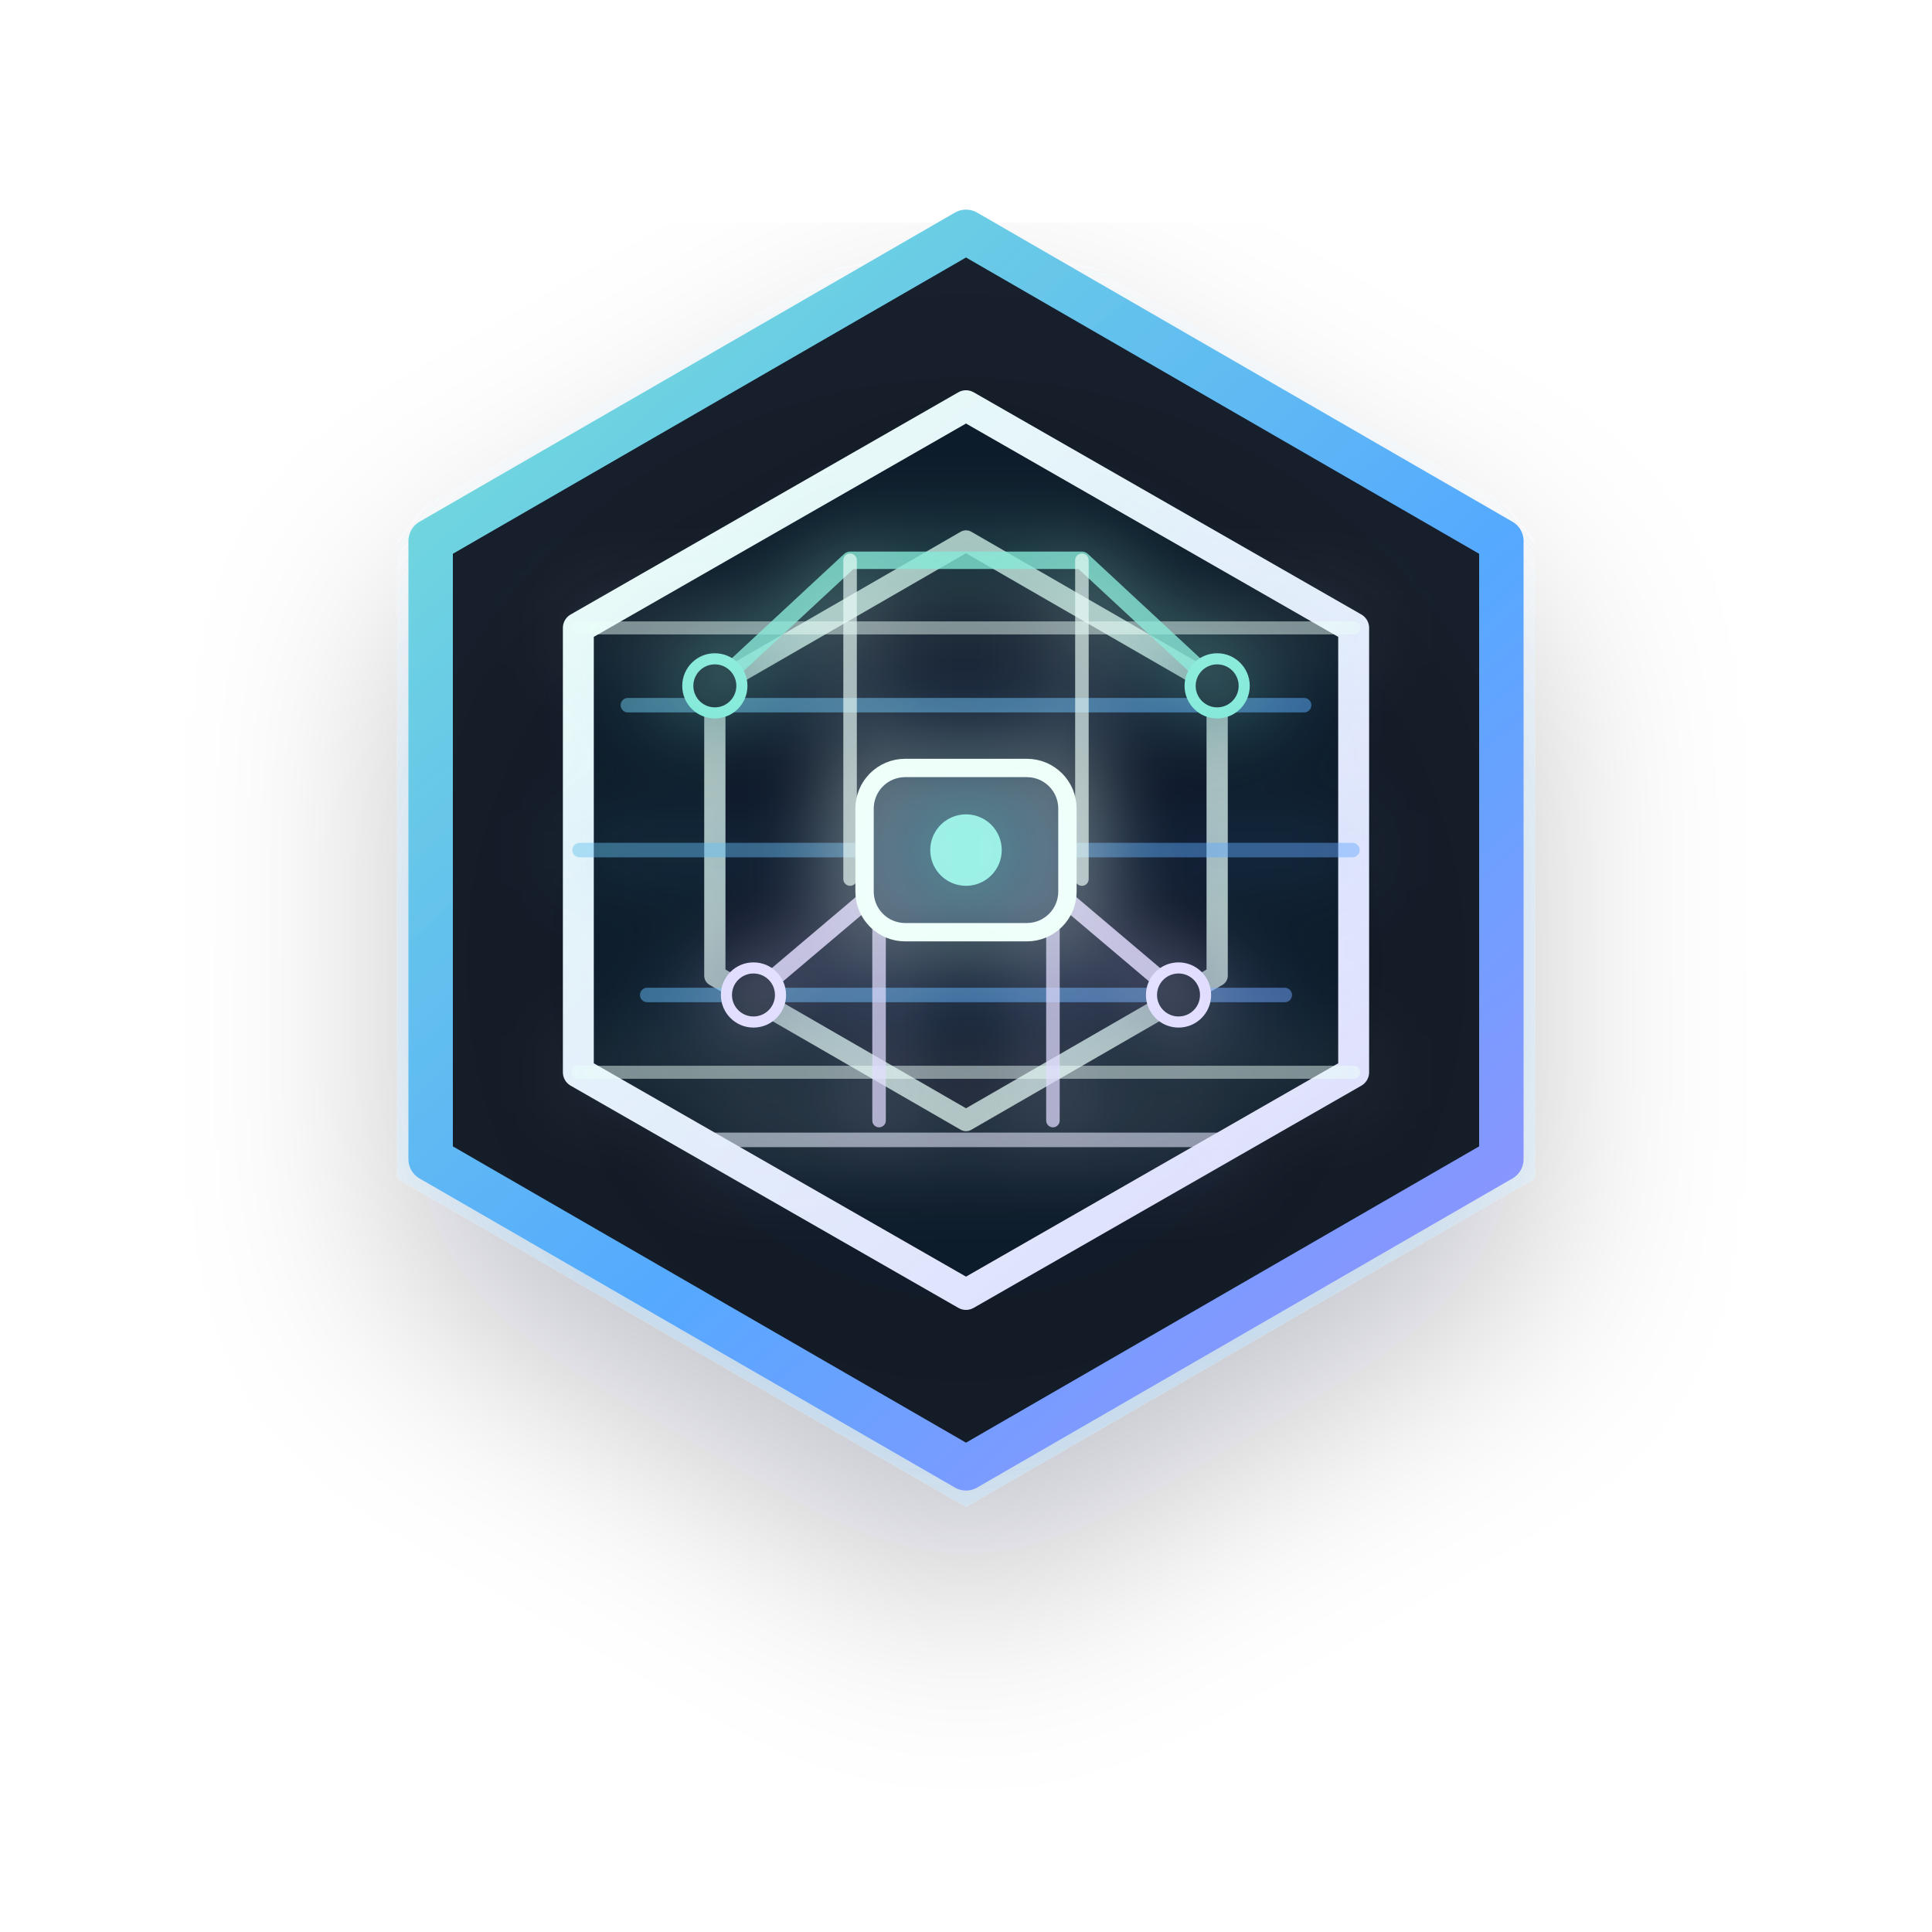
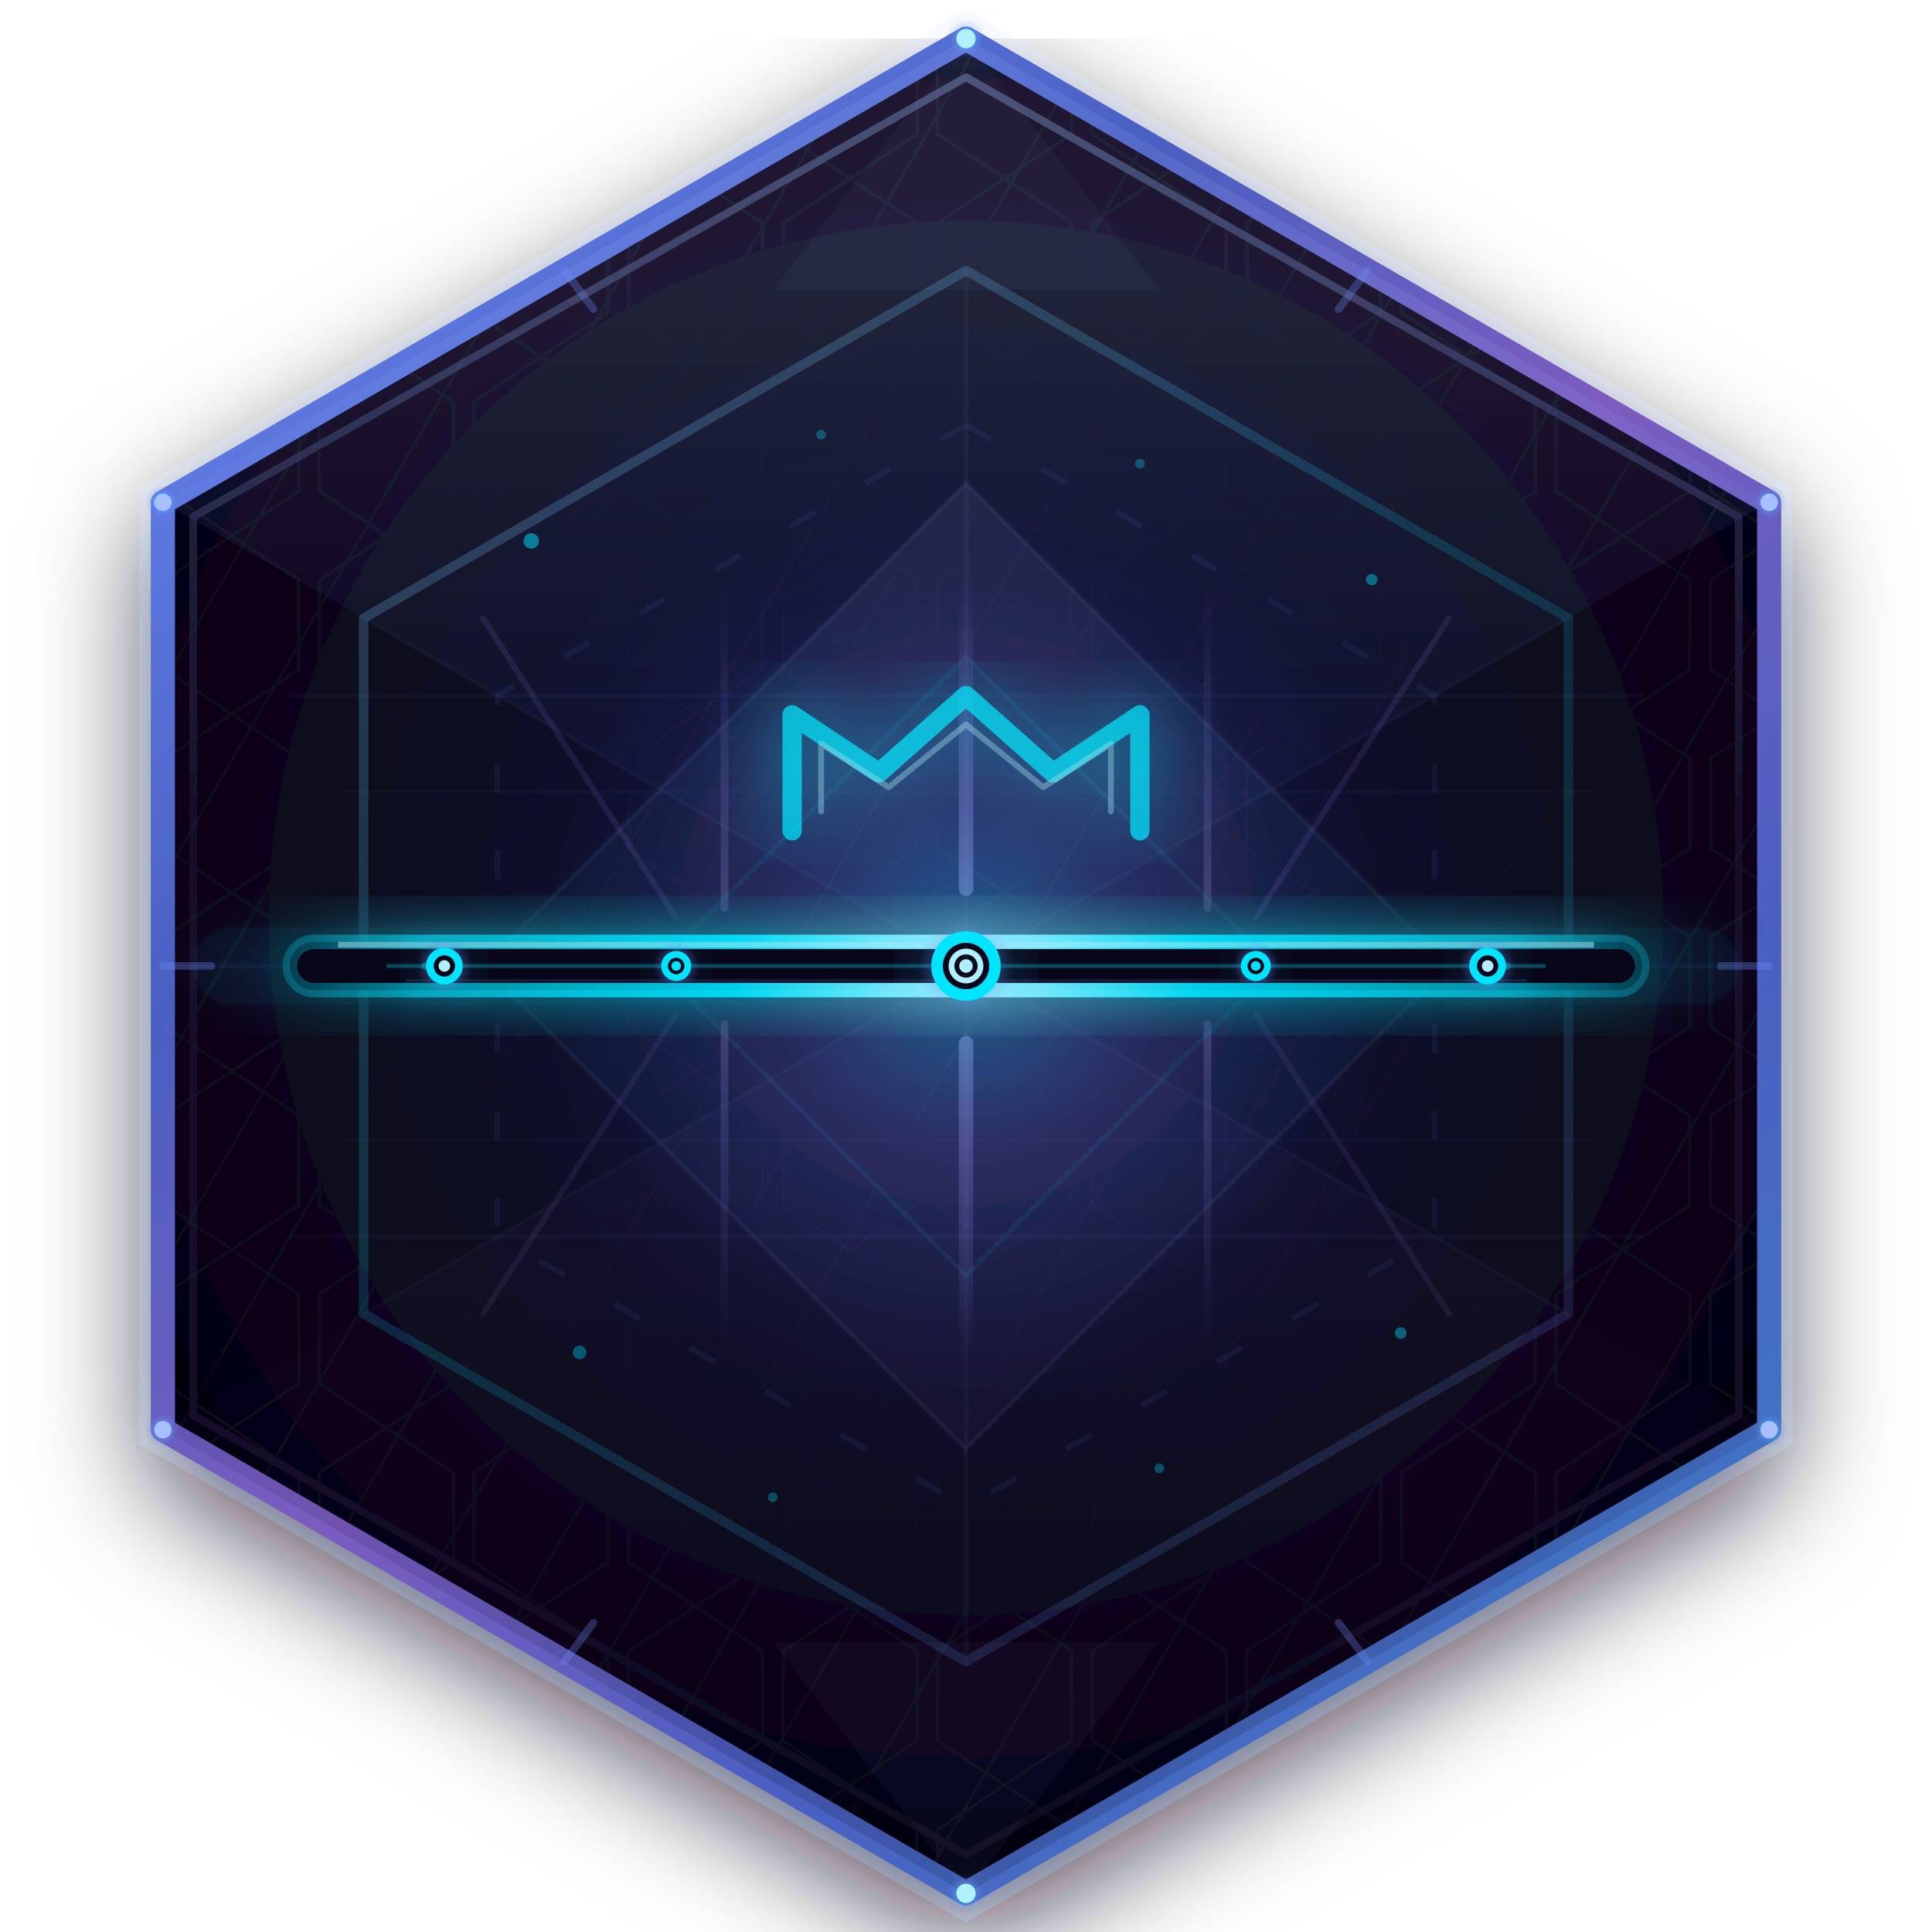
- <svg xmlns="http://www.w3.org/2000/svg" width="200" height="200" viewBox="0 0 200 200" fill="none" role="img" aria-labelledby="title desc">
+ <svg xmlns="http://www.w3.org/2000/svg" width="200" height="200" viewBox="0 0 200 200" fill="none" role="img" aria-labelledby="mzTitle mzDesc">
  <defs>
-     <linearGradient id="mzShell" x1="32" y1="24" x2="168" y2="176" gradientUnits="userSpaceOnUse">
-       <stop offset="0" stop-color="#7AE6D2" />
-       <stop offset="0.52" stop-color="#55A9FF" />
-       <stop offset="1" stop-color="#B983FF" />
-     </linearGradient>
-     <linearGradient id="mzTrace" x1="54" y1="46" x2="146" y2="154" gradientUnits="userSpaceOnUse">
-       <stop offset="0" stop-color="#E9FFF8" />
-       <stop offset="1" stop-color="#DCD7FF" />
-     </linearGradient>
-     <radialGradient id="mzAura" cx="0" cy="0" r="1" gradientUnits="userSpaceOnUse" gradientTransform="translate(100 100) rotate(90) scale(74)">
-       <stop offset="0" stop-color="#8BCBFF" stop-opacity="0.7" />
-       <stop offset="1" stop-color="#8BCBFF" stop-opacity="0" />
+     <clipPath id="mzClip">
+       <path id="mzHexPath" d="M100 4 L183.14 52 L183.14 148 L100 196 L16.86 148 L16.86 52 Z" />
+     </clipPath>
+     <radialGradient id="mzBgRadial" cx="100" cy="95" r="110" gradientUnits="userSpaceOnUse">
+       <stop offset="0" stop-color="#1a1040" />
+       <stop offset="0.35" stop-color="#0f0a2a" />
+       <stop offset="0.7" stop-color="#080618" />
+       <stop offset="1" stop-color="#03020a" />
    </radialGradient>
-     <filter id="mzShadow" x="14" y="12" width="172" height="178" filterUnits="userSpaceOnUse" color-interpolation-filters="sRGB">
-       <feDropShadow dx="0" dy="11" stdDeviation="11" flood-color="#0B1220" flood-opacity="0.24" />
-     </filter>
-     <filter id="mzBloom" x="38" y="38" width="124" height="124" filterUnits="userSpaceOnUse" color-interpolation-filters="sRGB">
-       <feGaussianBlur stdDeviation="4.2" result="blur" />
+     <linearGradient id="mzShellGrad" x1="16" y1="4" x2="184" y2="196" gradientUnits="userSpaceOnUse">
+       <stop offset="0" stop-color="#6e8efb" />
+       <stop offset="0.3" stop-color="#4a5fc1" />
+       <stop offset="0.5" stop-color="#7c5cbf" />
+       <stop offset="0.7" stop-color="#4a5fc1" />
+       <stop offset="1" stop-color="#3b82c4" />
+     </linearGradient>
+     <linearGradient id="mzShellHighlight" x1="100" y1="4" x2="100" y2="196" gradientUnits="userSpaceOnUse">
+       <stop offset="0" stop-color="#a8c0ff" stop-opacity="0.7" />
+       <stop offset="0.45" stop-color="#7c5cbf" stop-opacity="0.2" />
+       <stop offset="1" stop-color="#1a0a3a" stop-opacity="0.6" />
+     </linearGradient>
+     <linearGradient id="mzFacetTop" x1="100" y1="30" x2="100" y2="100" gradientUnits="userSpaceOnUse">
+       <stop offset="0" stop-color="#a8c0ff" stop-opacity="0.12" />
+       <stop offset="0.5" stop-color="#6e8efb" stop-opacity="0.06" />
+       <stop offset="1" stop-color="#4a5fc1" stop-opacity="0.02" />
+     </linearGradient>
+     <linearGradient id="mzFacetBot" x1="100" y1="100" x2="100" y2="180" gradientUnits="userSpaceOnUse">
+       <stop offset="0" stop-color="#7c5cbf" stop-opacity="0.04" />
+       <stop offset="0.6" stop-color="#1a0a3a" stop-opacity="0.1" />
+       <stop offset="1" stop-color="#0a0520" stop-opacity="0.15" />
+     </linearGradient>
+     <radialGradient id="mzCoreGlow" cx="100" cy="100" r="45" gradientUnits="userSpaceOnUse">
+       <stop offset="0" stop-color="#00e5ff" stop-opacity="0.25" />
+       <stop offset="0.4" stop-color="#6e8efb" stop-opacity="0.1" />
+       <stop offset="1" stop-color="#4a5fc1" stop-opacity="0" />
+     </radialGradient>
+     <linearGradient id="mzEnergyBand" x1="20" y1="100" x2="180" y2="100" gradientUnits="userSpaceOnUse">
+       <stop offset="0" stop-color="#00e5ff" stop-opacity="0" />
+       <stop offset="0.15" stop-color="#00e5ff" stop-opacity="0.6" />
+       <stop offset="0.35" stop-color="#00e5ff" stop-opacity="0.9" />
+       <stop offset="0.5" stop-color="#b0f0ff" stop-opacity="1" />
+       <stop offset="0.65" stop-color="#00e5ff" stop-opacity="0.9" />
+       <stop offset="0.85" stop-color="#00e5ff" stop-opacity="0.6" />
+       <stop offset="1" stop-color="#00e5ff" stop-opacity="0" />
+     </linearGradient>
+     <linearGradient id="mzChannelUp" x1="100" y1="60" x2="100" y2="95" gradientUnits="userSpaceOnUse">
+       <stop offset="0" stop-color="#a78bfa" stop-opacity="0" />
+       <stop offset="0.5" stop-color="#a78bfa" stop-opacity="0.4" />
+       <stop offset="1" stop-color="#c4b5fd" stop-opacity="0.7" />
+     </linearGradient>
+     <linearGradient id="mzChannelDn" x1="100" y1="105" x2="100" y2="140" gradientUnits="userSpaceOnUse">
+       <stop offset="0" stop-color="#c4b5fd" stop-opacity="0.7" />
+       <stop offset="0.5" stop-color="#a78bfa" stop-opacity="0.4" />
+       <stop offset="1" stop-color="#a78bfa" stop-opacity="0" />
+     </linearGradient>
+     <radialGradient id="mzNodePulse" cx="0.5" cy="0.5" r="0.5">
+       <stop offset="0" stop-color="#00e5ff" stop-opacity="1" />
+       <stop offset="0.3" stop-color="#00e5ff" stop-opacity="0.6" />
+       <stop offset="0.7" stop-color="#6e8efb" stop-opacity="0.2" />
+       <stop offset="1" stop-color="#4a5fc1" stop-opacity="0" />
+     </radialGradient>
+     <linearGradient id="mzInnerHex" x1="50" y1="30" x2="150" y2="170" gradientUnits="userSpaceOnUse">
+       <stop offset="0" stop-color="#a8c0ff" stop-opacity="0.25" />
+       <stop offset="0.5" stop-color="#00e5ff" stop-opacity="0.15" />
+       <stop offset="1" stop-color="#7c5cbf" stop-opacity="0.2" />
+     </linearGradient>
+     <linearGradient id="mzDiamondGrad" x1="100" y1="60" x2="100" y2="140" gradientUnits="userSpaceOnUse">
+       <stop offset="0" stop-color="#a8c0ff" stop-opacity="0.08" />
+       <stop offset="0.5" stop-color="#00e5ff" stop-opacity="0.04" />
+       <stop offset="1" stop-color="#7c5cbf" stop-opacity="0.06" />
+     </linearGradient>
+     <linearGradient id="mzTraceGrad" x1="0" y1="0" x2="1" y2="0">
+       <stop offset="0" stop-color="#00e5ff" stop-opacity="0" />
+       <stop offset="0.3" stop-color="#00e5ff" stop-opacity="0.5" />
+       <stop offset="0.7" stop-color="#00e5ff" stop-opacity="0.5" />
+       <stop offset="1" stop-color="#00e5ff" stop-opacity="0" />
+     </linearGradient>
+     <filter id="mzDropShadow" x="-15%" y="-10%" width="130%" height="130%" color-interpolation-filters="sRGB">
+       <feDropShadow dx="0" dy="4" stdDeviation="6" flood-color="#0a0520" flood-opacity="0.7" />
+     </filter>
+     <filter id="mzBloom" x="-25%" y="-25%" width="150%" height="150%" color-interpolation-filters="sRGB">
+       <feGaussianBlur in="SourceGraphic" stdDeviation="4" result="blur" />
      <feBlend in="SourceGraphic" in2="blur" mode="screen" />
    </filter>
+     <filter id="mzIntenseGlow" x="-40%" y="-40%" width="180%" height="180%" color-interpolation-filters="sRGB">
+       <feGaussianBlur in="SourceGraphic" stdDeviation="6" result="glow1" />
+       <feGaussianBlur in="SourceGraphic" stdDeviation="2" result="glow2" />
+       <feMerge>
+         <feMergeNode in="glow1" />
+         <feMergeNode in="glow2" />
+         <feMergeNode in="SourceGraphic" />
+       </feMerge>
+     </filter>
+     <filter id="mzAmbientGlow" x="-30%" y="-30%" width="160%" height="160%" color-interpolation-filters="sRGB">
+       <feGaussianBlur stdDeviation="8" result="glow" />
+       <feBlend in="SourceGraphic" in2="glow" mode="screen" />
+     </filter>
+     <filter id="mzNoise" x="0%" y="0%" width="100%" height="100%" color-interpolation-filters="sRGB">
+       <feTurbulence type="fractalNoise" baseFrequency="0.65" numOctaves="3" stitchTiles="stitch" result="noise" />
+       <feColorMatrix in="noise" type="saturate" values="0" result="desaturated" />
+       <feBlend in="SourceGraphic" in2="desaturated" mode="overlay" />
+     </filter>
+     <filter id="mzBevel" x="-2%" y="-2%" width="104%" height="104%" color-interpolation-filters="sRGB">
+       <feGaussianBlur in="SourceAlpha" stdDeviation="1.2" result="alpha" />
+       <feOffset in="alpha" dx="0" dy="1.5" result="topLight" />
+       <feOffset in="alpha" dx="0" dy="-1" result="botShadow" />
+       <feComposite in="SourceGraphic" in2="topLight" operator="over" />
+     </filter>
+     <pattern id="mzCrystalPattern" x="0" y="0" width="20" height="20" patternUnits="userSpaceOnUse" patternTransform="rotate(30)">
+       <line x1="0" y1="0" x2="0" y2="20" stroke="#a8c0ff" stroke-opacity="0.03" stroke-width="0.5" />
+       <line x1="10" y1="0" x2="10" y2="20" stroke="#6e8efb" stroke-opacity="0.02" stroke-width="0.3" />
+     </pattern>
+     <pattern id="mzHexPattern" x="0" y="0" width="16" height="18.48" patternUnits="userSpaceOnUse">
+       <path d="M8 0 L14.93 4.62 L14.93 13.86 L8 18.48 L1.07 13.86 L1.07 4.62 Z" fill="none" stroke="#6e8efb" stroke-opacity="0.025" stroke-width="0.3" />
+     </pattern>
  </defs>
-   <g filter="url(#mzShadow)">
-     <path d="M100 20L158.89 54V122L100 156L41.11 122V54L100 20Z" fill="url(#mzAura)" />
-     <path d="M100 24L155.42 56V120L100 152L44.58 120V56L100 24Z" fill="#0D1621" fill-opacity="0.95" stroke="url(#mzShell)" stroke-width="4.6" stroke-linejoin="round" />
-     <path d="M100 42L140.13 65V111L100 134L59.87 111V65L100 42Z" fill="#111B29" stroke="url(#mzTrace)" stroke-width="3.2" stroke-linejoin="round" />
-     <path d="M100 56L126 71V101L100 116L74 101V71L100 56Z" fill="#101927" stroke="#E6FFF8" stroke-opacity="0.72" stroke-width="2.2" stroke-linejoin="round" />
-   </g>
-   <g filter="url(#mzBloom)" stroke-linecap="round" stroke-linejoin="round">
-     <path d="M65 73H135" stroke="url(#mzShell)" stroke-opacity="0.5" stroke-width="1.5" />
-     <path d="M60 88H140" stroke="url(#mzShell)" stroke-opacity="0.45" stroke-width="1.5" />
-     <path d="M67 103H133" stroke="url(#mzShell)" stroke-opacity="0.5" stroke-width="1.5" />
-     <path d="M73 118H127" stroke="url(#mzTrace)" stroke-opacity="0.58" stroke-width="1.5" />
-     <path d="M59.87 65L140.13 65" stroke="#E9FFF8" stroke-opacity="0.48" stroke-width="1.35" />
-     <path d="M59.87 111L140.13 111" stroke="#E9FFF8" stroke-opacity="0.48" stroke-width="1.35" />
-     <path d="M74 71L88 58H112L126 71" stroke="#7AE6D2" stroke-opacity="0.78" stroke-width="1.8" />
-     <path d="M78 103L91 92H109L122 103" stroke="#DCD7FF" stroke-opacity="0.82" stroke-width="1.8" />
-     <path d="M88 58V91" stroke="#E9FFF8" stroke-opacity="0.66" stroke-width="1.4" />
-     <path d="M112 58V91" stroke="#E9FFF8" stroke-opacity="0.66" stroke-width="1.4" />
-     <path d="M91 92V116" stroke="#DCD7FF" stroke-opacity="0.72" stroke-width="1.4" />
-     <path d="M109 92V116" stroke="#DCD7FF" stroke-opacity="0.72" stroke-width="1.4" />
-     <rect x="89.5" y="79.5" width="21" height="17" rx="4.2" fill="#162436" stroke="#E9FFF8" stroke-width="1.9" />
-     <circle cx="100" cy="88" r="3.7" fill="#7AE6D2" />
-     <circle cx="74" cy="71" r="2.8" fill="#0D1621" stroke="#7AE6D2" stroke-width="1.15" />
-     <circle cx="126" cy="71" r="2.8" fill="#0D1621" stroke="#7AE6D2" stroke-width="1.15" />
-     <circle cx="78" cy="103" r="2.8" fill="#0D1621" stroke="#DCD7FF" stroke-width="1.15" />
-     <circle cx="122" cy="103" r="2.8" fill="#0D1621" stroke="#DCD7FF" stroke-width="1.15" />
+   <g filter="url(#mzDropShadow)">
+     <path d="M100 1 L185.58 50.5 L185.58 149.5 L100 199 L14.42 149.5 L14.42 50.5 Z" fill="#6e8efb" fill-opacity="0.05" />
+     <path d="M100 4 L183.14 52 L183.14 148 L100 196 L16.86 148 L16.86 52 Z" fill="url(#mzBgRadial)" />
+     <path d="M100 4 L183.14 52 L183.14 148 L100 196 L16.86 148 L16.86 52 Z" fill="url(#mzCrystalPattern)" clip-path="url(#mzClip)" />
+     <path d="M100 4 L183.14 52 L183.14 148 L100 196 L16.86 148 L16.86 52 Z" fill="url(#mzHexPattern)" clip-path="url(#mzClip)" />
+     <path d="M100 4 L183.14 52 L183.14 148 L100 196 L16.86 148 L16.86 52 Z" fill="none" stroke="url(#mzShellGrad)" stroke-width="2.5" stroke-linejoin="round" />
+     <path d="M100 8 L180 53.5 L180 146.5 L100 192 L20 146.5 L20 53.5 Z" fill="none" stroke="url(#mzShellHighlight)" stroke-width="0.8" stroke-linejoin="round" stroke-opacity="0.5" />
+   </g>
+   <g clip-path="url(#mzClip)">
+     <path d="M100 4 L183.14 52 L100 100 L16.86 52 Z" fill="url(#mzFacetTop)" />
+     <path d="M100 100 L183.14 148 L100 196 L16.86 148 Z" fill="url(#mzFacetBot)" />
+     <line x1="16.86" y1="100" x2="183.14" y2="100" stroke="#6e8efb" stroke-opacity="0.06" stroke-width="0.5" />
+     <path d="M100 28 L162.36 64 L162.36 136 L100 172 L37.64 136 L37.64 64 Z" fill="none" stroke="url(#mzInnerHex)" stroke-width="1" stroke-linejoin="round" />
+     <path d="M100 44 L148.5 72 L148.5 128 L100 156 L51.5 128 L51.5 72 Z" fill="none" stroke="#6e8efb" stroke-opacity="0.08" stroke-width="0.6" stroke-linejoin="round" stroke-dasharray="3 6" />
+     <path d="M100 50 L150 100 L100 150 L50 100 Z" fill="url(#mzDiamondGrad)" stroke="#a8c0ff" stroke-opacity="0.06" stroke-width="0.5" />
+     <path d="M100 68 L132 100 L100 132 L68 100 Z" fill="none" stroke="#00e5ff" stroke-opacity="0.08" stroke-width="0.5" />
+     <g opacity="0.6">
+       <line x1="100" y1="44" x2="100" y2="92" stroke="url(#mzChannelUp)" stroke-width="1.5" stroke-linecap="round" />
+       <line x1="100" y1="108" x2="100" y2="156" stroke="url(#mzChannelDn)" stroke-width="1.5" stroke-linecap="round" />
+       <line x1="75" y1="54" x2="75" y2="94" stroke="url(#mzChannelUp)" stroke-width="0.8" stroke-linecap="round" opacity="0.5" />
+       <line x1="75" y1="106" x2="75" y2="146" stroke="url(#mzChannelDn)" stroke-width="0.8" stroke-linecap="round" opacity="0.5" />
+       <line x1="125" y1="54" x2="125" y2="94" stroke="url(#mzChannelUp)" stroke-width="0.8" stroke-linecap="round" opacity="0.5" />
+       <line x1="125" y1="106" x2="125" y2="146" stroke="url(#mzChannelDn)" stroke-width="0.8" stroke-linecap="round" opacity="0.5" />
+       <line x1="50" y1="64" x2="70" y2="95" stroke="#a78bfa" stroke-opacity="0.2" stroke-width="0.6" stroke-linecap="round" />
+       <line x1="150" y1="64" x2="130" y2="95" stroke="#a78bfa" stroke-opacity="0.2" stroke-width="0.6" stroke-linecap="round" />
+       <line x1="70" y1="105" x2="50" y2="136" stroke="#a78bfa" stroke-opacity="0.15" stroke-width="0.6" stroke-linecap="round" />
+       <line x1="130" y1="105" x2="150" y2="136" stroke="#a78bfa" stroke-opacity="0.15" stroke-width="0.6" stroke-linecap="round" />
+     </g>
+     <g opacity="0.4">
+       <line x1="30" y1="72" x2="170" y2="72" stroke="#6e8efb" stroke-opacity="0.12" stroke-width="0.4" />
+       <line x1="35" y1="82" x2="165" y2="82" stroke="#6e8efb" stroke-opacity="0.08" stroke-width="0.3" />
+       <line x1="35" y1="118" x2="165" y2="118" stroke="#6e8efb" stroke-opacity="0.08" stroke-width="0.3" />
+       <line x1="30" y1="128" x2="170" y2="128" stroke="#6e8efb" stroke-opacity="0.12" stroke-width="0.4" />
+     </g>
+     <circle cx="100" cy="100" r="45" fill="url(#mzCoreGlow)" filter="url(#mzAmbientGlow)" />
+     <g filter="url(#mzIntenseGlow)">
+       <rect x="20" y="96" width="160" height="8" rx="4" fill="#00e5ff" fill-opacity="0.04" />
+       <rect x="30" y="97.5" width="140" height="5" rx="2.5" fill="#080618" stroke="url(#mzEnergyBand)" stroke-width="1.5" />
+       <line x1="35" y1="97.8" x2="165" y2="97.8" stroke="#b0f0ff" stroke-opacity="0.5" stroke-width="0.6" />
+       <line x1="40" y1="100" x2="160" y2="100" stroke="#00e5ff" stroke-opacity="0.3" stroke-width="0.4" />
+       <line x1="42" y1="101.5" x2="158" y2="101.5" stroke="#6e8efb" stroke-opacity="0.15" stroke-width="0.3" />
+     </g>
+     <g>
+       <circle cx="46" cy="100" r="3" fill="url(#mzNodePulse)" filter="url(#mzBloom)" />
+       <circle cx="46" cy="100" r="1.5" fill="#080618" stroke="#00e5ff" stroke-width="0.8" />
+       <circle cx="46" cy="100" r="0.6" fill="#b0f0ff" />
+       <circle cx="70" cy="100" r="2.5" fill="url(#mzNodePulse)" filter="url(#mzBloom)" />
+       <circle cx="70" cy="100" r="1.2" fill="#080618" stroke="#00e5ff" stroke-width="0.7" />
+       <circle cx="70" cy="100" r="0.5" fill="#00e5ff" />
+       <circle cx="100" cy="100" r="5" fill="url(#mzNodePulse)" filter="url(#mzBloom)" />
+       <circle cx="100" cy="100" r="3" fill="#080618" stroke="#00e5ff" stroke-width="1.2" />
+       <circle cx="100" cy="100" r="1.5" fill="#080618" stroke="#b0f0ff" stroke-width="0.6" />
+       <circle cx="100" cy="100" r="0.7" fill="#b0f0ff" />
+       <circle cx="130" cy="100" r="2.5" fill="url(#mzNodePulse)" filter="url(#mzBloom)" />
+       <circle cx="130" cy="100" r="1.2" fill="#080618" stroke="#00e5ff" stroke-width="0.7" />
+       <circle cx="130" cy="100" r="0.5" fill="#00e5ff" />
+       <circle cx="154" cy="100" r="3" fill="url(#mzNodePulse)" filter="url(#mzBloom)" />
+       <circle cx="154" cy="100" r="1.5" fill="#080618" stroke="#00e5ff" stroke-width="0.8" />
+       <circle cx="154" cy="100" r="0.6" fill="#b0f0ff" />
+     </g>
+     <g stroke="#a8c0ff" stroke-linecap="round" opacity="0.25">
+       <line x1="100" y1="100" x2="37.64" y2="64" stroke-width="0.4" stroke-opacity="0.15" />
+       <line x1="100" y1="100" x2="162.36" y2="64" stroke-width="0.4" stroke-opacity="0.15" />
+       <line x1="100" y1="100" x2="37.64" y2="136" stroke-width="0.4" stroke-opacity="0.12" />
+       <line x1="100" y1="100" x2="162.36" y2="136" stroke-width="0.4" stroke-opacity="0.12" />
+       <line x1="100" y1="100" x2="100" y2="28" stroke-width="0.5" stroke-opacity="0.18" />
+       <line x1="100" y1="100" x2="100" y2="172" stroke-width="0.5" stroke-opacity="0.14" />
+     </g>
+     <g filter="url(#mzBloom)" opacity="0.9">
+       <path d="M82 86 L82 74 L91 80 L100 72 L109 80 L118 74 L118 86" fill="none" stroke="#00e5ff" stroke-width="2" stroke-linecap="round" stroke-linejoin="round" stroke-opacity="0.8" />
+       <path d="M85 84 L85 77 L92 81.5 L100 75 L108 81.5 L115 77 L115 84" fill="none" stroke="#b0f0ff" stroke-width="0.6" stroke-linecap="round" stroke-linejoin="round" stroke-opacity="0.4" />
+     </g>
+     <g fill="#00e5ff">
+       <circle cx="55" cy="56" r="0.8" fill-opacity="0.5" />
+       <circle cx="142" cy="60" r="0.6" fill-opacity="0.4" />
+       <circle cx="60" cy="140" r="0.7" fill-opacity="0.35" />
+       <circle cx="145" cy="138" r="0.6" fill-opacity="0.4" />
+       <circle cx="85" cy="45" r="0.5" fill-opacity="0.3" />
+       <circle cx="118" cy="48" r="0.5" fill-opacity="0.3" />
+       <circle cx="44" cy="100" r="0.4" fill-opacity="0.25" />
+       <circle cx="156" cy="100" r="0.4" fill-opacity="0.25" />
+       <circle cx="80" cy="155" r="0.5" fill-opacity="0.3" />
+       <circle cx="120" cy="152" r="0.5" fill-opacity="0.3" />
+     </g>
+     <g fill="#a8c0ff" fill-opacity="0.04">
+       <path d="M100 4 L120 30 L80 30 Z" />
+       <path d="M100 196 L120 170 L80 170 Z" />
+     </g>
+   </g>
+   <g>
+     <circle cx="100" cy="4" r="2" fill="url(#mzNodePulse)" filter="url(#mzBloom)" />
+     <circle cx="100" cy="4" r="1" fill="#b0f0ff" />
+     <circle cx="183.14" cy="52" r="1.8" fill="url(#mzNodePulse)" filter="url(#mzBloom)" />
+     <circle cx="183.14" cy="52" r="0.9" fill="#a8c0ff" />
+     <circle cx="183.14" cy="148" r="1.8" fill="url(#mzNodePulse)" filter="url(#mzBloom)" />
+     <circle cx="183.14" cy="148" r="0.9" fill="#a8c0ff" />
+     <circle cx="100" cy="196" r="2" fill="url(#mzNodePulse)" filter="url(#mzBloom)" />
+     <circle cx="100" cy="196" r="1" fill="#b0f0ff" />
+     <circle cx="16.86" cy="148" r="1.8" fill="url(#mzNodePulse)" filter="url(#mzBloom)" />
+     <circle cx="16.86" cy="148" r="0.9" fill="#a8c0ff" />
+     <circle cx="16.86" cy="52" r="1.8" fill="url(#mzNodePulse)" filter="url(#mzBloom)" />
+     <circle cx="16.86" cy="52" r="0.9" fill="#a8c0ff" />
+   </g>
+   <g stroke="#6e8efb" stroke-opacity="0.3" stroke-width="0.8" stroke-linecap="round">
+     <line x1="141.57" y1="28" x2="138.57" y2="32" />
+     <line x1="183.14" y1="100" x2="178.14" y2="100" />
+     <line x1="141.57" y1="172" x2="138.57" y2="168" />
+     <line x1="58.43" y1="172" x2="61.43" y2="168" />
+     <line x1="16.86" y1="100" x2="21.86" y2="100" />
+     <line x1="58.43" y1="28" x2="61.43" y2="32" />
  </g>
</svg>
